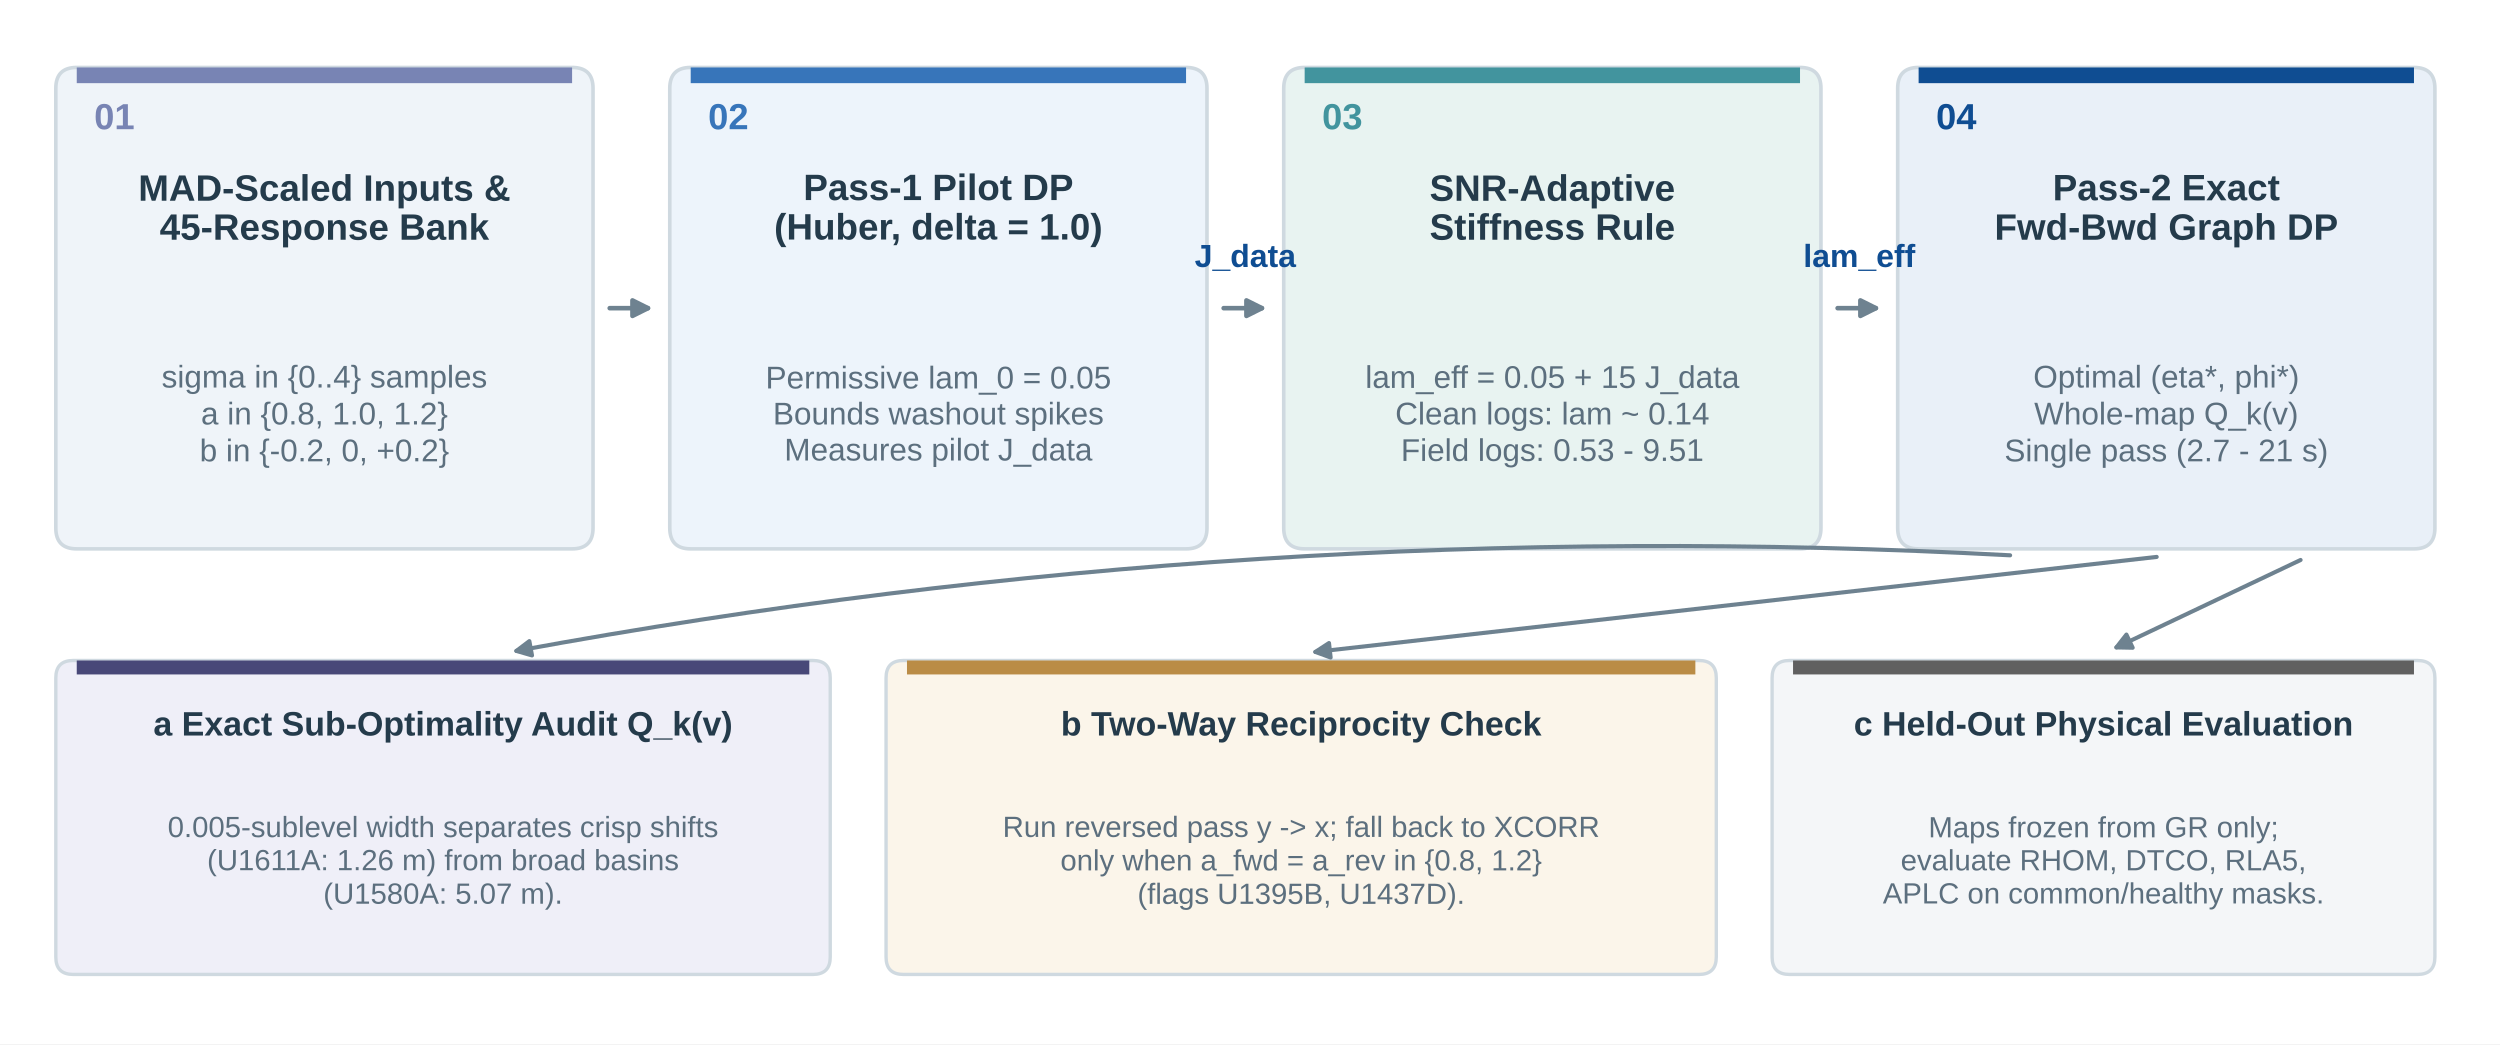
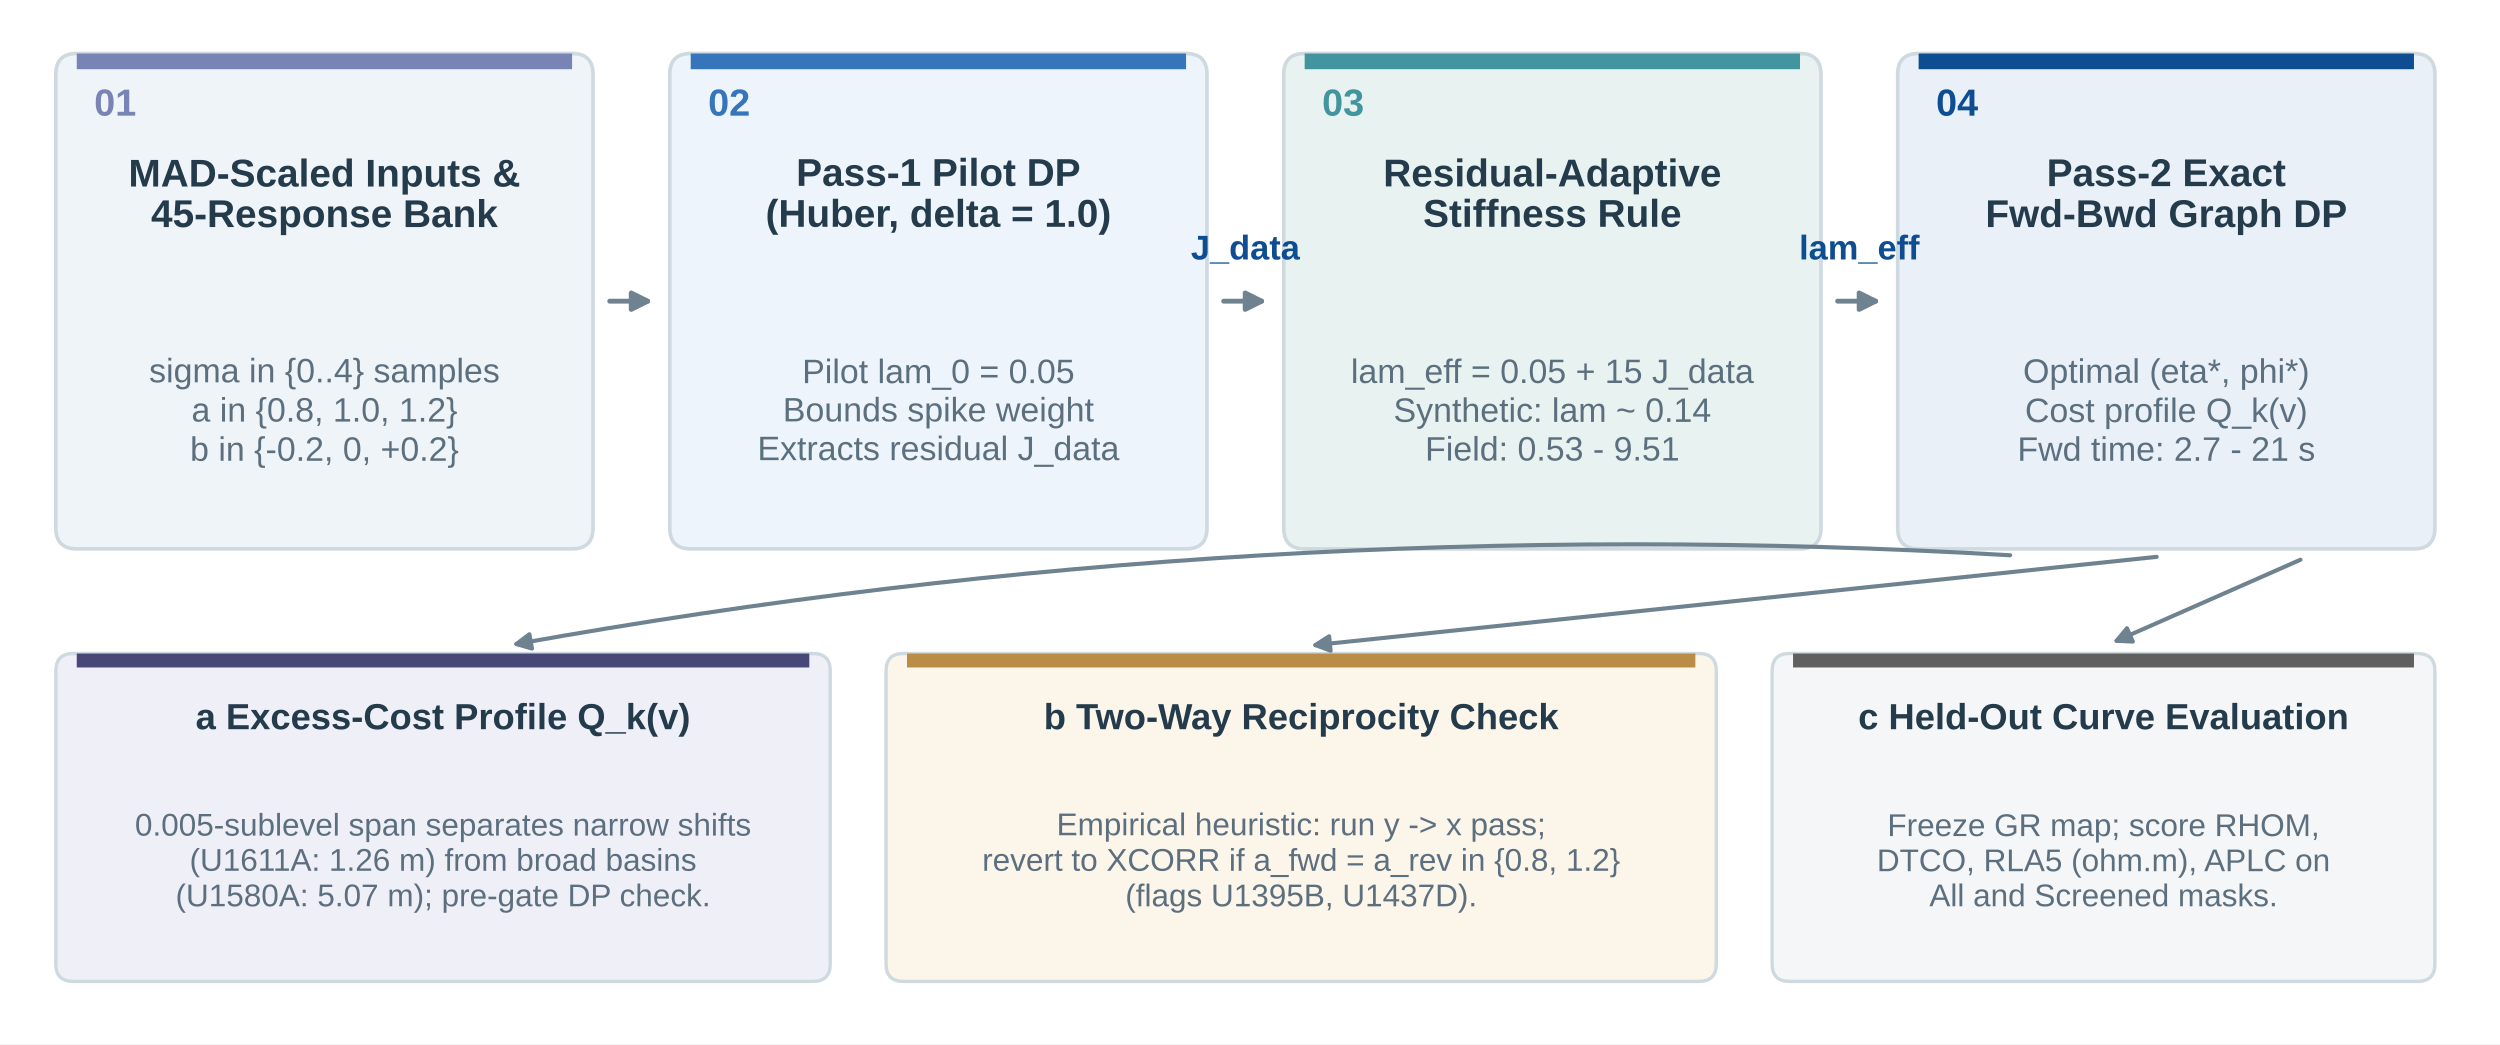
<svg xmlns="http://www.w3.org/2000/svg" width="515.996pt" height="215.524pt" viewBox="0 0 515.996 215.524" version="1.1">
  <defs>
    <style type="text/css">*{stroke-linejoin: round; stroke-linecap: butt}</style>
  </defs>
  <g id="figure_1">
    <g id="patch_1">
      <path d="M 0 215.524  L 515.996 215.524  L 515.996 -0  L 0 -0  z " style="fill: #ffffff" />
    </g>
    <g id="axes_1">
      <g id="patch_2">
-         <path d="M 15.84 113.284  L 118.08 113.284  Q 122.4 113.284 122.4 108.964  L 122.4 18.244  Q 122.4 13.924 118.08 13.924  L 15.84 13.924  Q 11.52 13.924 11.52 18.244  L 11.52 108.964  Q 11.52 113.284 15.84 113.284  z " clip-path="url(#p564056e5b4)" style="fill: #eff4f9; stroke: #cfd9e0; stroke-width: 0.75; stroke-linejoin: miter" />
+         <path d="M 15.84 113.284  L 118.08 113.284  Q 122.4 113.284 122.4 108.964  L 122.4 15.364  Q 122.4 11.044 118.08 11.044  L 15.84 11.044  Q 11.52 11.044 11.52 15.364  L 11.52 108.964  Q 11.52 113.284 15.84 113.284  z " clip-path="url(#pa4e9551bb5)" style="fill: #eff4f9; stroke: #cfd9e0; stroke-width: 0.75; stroke-linejoin: miter" />
      </g>
      <g id="patch_3">
-         <path d="M 142.56 113.284  L 244.8 113.284  Q 249.12 113.284 249.12 108.964  L 249.12 18.244  Q 249.12 13.924 244.8 13.924  L 142.56 13.924  Q 138.24 13.924 138.24 18.244  L 138.24 108.964  Q 138.24 113.284 142.56 113.284  z " clip-path="url(#p564056e5b4)" style="fill: #edf4fb; stroke: #cfd9e0; stroke-width: 0.75; stroke-linejoin: miter" />
+         <path d="M 142.56 113.284  L 244.8 113.284  Q 249.12 113.284 249.12 108.964  L 249.12 15.364  Q 249.12 11.044 244.8 11.044  L 142.56 11.044  Q 138.24 11.044 138.24 15.364  L 138.24 108.964  Q 138.24 113.284 142.56 113.284  z " clip-path="url(#pa4e9551bb5)" style="fill: #edf4fb; stroke: #cfd9e0; stroke-width: 0.75; stroke-linejoin: miter" />
      </g>
      <g id="patch_4">
-         <path d="M 269.28 113.284  L 371.52 113.284  Q 375.84 113.284 375.84 108.964  L 375.84 18.244  Q 375.84 13.924 371.52 13.924  L 269.28 13.924  Q 264.96 13.924 264.96 18.244  L 264.96 108.964  Q 264.96 113.284 269.28 113.284  z " clip-path="url(#p564056e5b4)" style="fill: #e8f3f1; stroke: #cfd9e0; stroke-width: 0.75; stroke-linejoin: miter" />
+         <path d="M 269.28 113.284  L 371.52 113.284  Q 375.84 113.284 375.84 108.964  L 375.84 15.364  Q 375.84 11.044 371.52 11.044  L 269.28 11.044  Q 264.96 11.044 264.96 15.364  L 264.96 108.964  Q 264.96 113.284 269.28 113.284  z " clip-path="url(#pa4e9551bb5)" style="fill: #e8f3f1; stroke: #cfd9e0; stroke-width: 0.75; stroke-linejoin: miter" />
      </g>
      <g id="patch_5">
-         <path d="M 396 113.284  L 498.24 113.284  Q 502.56 113.284 502.56 108.964  L 502.56 18.244  Q 502.56 13.924 498.24 13.924  L 396 13.924  Q 391.68 13.924 391.68 18.244  L 391.68 108.964  Q 391.68 113.284 396 113.284  z " clip-path="url(#p564056e5b4)" style="fill: #e9f0f8; stroke: #cfd9e0; stroke-width: 0.75; stroke-linejoin: miter" />
+         <path d="M 396 113.284  L 498.24 113.284  Q 502.56 113.284 502.56 108.964  L 502.56 15.364  Q 502.56 11.044 498.24 11.044  L 396 11.044  Q 391.68 11.044 391.68 15.364  L 391.68 108.964  Q 391.68 113.284 396 113.284  z " clip-path="url(#pa4e9551bb5)" style="fill: #e9f0f8; stroke: #cfd9e0; stroke-width: 0.75; stroke-linejoin: miter" />
      </g>
      <g id="patch_6">
-         <path d="M 125.843 63.604  Q 130.322 63.604 133.74 63.604  " clip-path="url(#p564056e5b4)" style="fill: none; stroke: #6e8290; stroke-width: 0.95; stroke-linecap: round" />
-         <path d="M 130.54 62.004  L 133.74 63.604  L 130.54 65.204  z " clip-path="url(#p564056e5b4)" style="fill: #6e8290; stroke: #6e8290; stroke-width: 0.95; stroke-linecap: round" />
+         <path d="M 125.843 62.164  Q 130.322 62.164 133.684 62.164  " clip-path="url(#pa4e9551bb5)" style="fill: none; stroke: #6e8290; stroke-linecap: round" />
+         <path d="M 130.284 60.464  L 133.684 62.164  L 130.284 63.864  z " clip-path="url(#pa4e9551bb5)" style="fill: #6e8290; stroke: #6e8290; stroke-linecap: round" />
      </g>
      <g id="patch_7">
-         <path d="M 252.563 63.604  Q 257.042 63.604 260.46 63.604  " clip-path="url(#p564056e5b4)" style="fill: none; stroke: #6e8290; stroke-width: 0.95; stroke-linecap: round" />
-         <path d="M 257.26 62.004  L 260.46 63.604  L 257.26 65.204  z " clip-path="url(#p564056e5b4)" style="fill: #6e8290; stroke: #6e8290; stroke-width: 0.95; stroke-linecap: round" />
+         <path d="M 252.563 62.164  Q 257.042 62.164 260.404 62.164  " clip-path="url(#pa4e9551bb5)" style="fill: none; stroke: #6e8290; stroke-linecap: round" />
+         <path d="M 257.004 60.464  L 260.404 62.164  L 257.004 63.864  z " clip-path="url(#pa4e9551bb5)" style="fill: #6e8290; stroke: #6e8290; stroke-linecap: round" />
      </g>
      <g id="patch_8">
-         <path d="M 379.283 63.604  Q 383.762 63.604 387.18 63.604  " clip-path="url(#p564056e5b4)" style="fill: none; stroke: #6e8290; stroke-width: 0.95; stroke-linecap: round" />
-         <path d="M 383.98 62.004  L 387.18 63.604  L 383.98 65.204  z " clip-path="url(#p564056e5b4)" style="fill: #6e8290; stroke: #6e8290; stroke-width: 0.95; stroke-linecap: round" />
+         <path d="M 379.283 62.164  Q 383.762 62.164 387.124 62.164  " clip-path="url(#pa4e9551bb5)" style="fill: none; stroke: #6e8290; stroke-linecap: round" />
+         <path d="M 383.724 60.464  L 387.124 62.164  L 383.724 63.864  z " clip-path="url(#pa4e9551bb5)" style="fill: #6e8290; stroke: #6e8290; stroke-linecap: round" />
      </g>
      <g id="patch_9">
-         <path d="M 15.12 201.124  L 167.76 201.124  Q 171.36 201.124 171.36 197.524  L 171.36 139.924  Q 171.36 136.324 167.76 136.324  L 15.12 136.324  Q 11.52 136.324 11.52 139.924  L 11.52 197.524  Q 11.52 201.124 15.12 201.124  z " clip-path="url(#p564056e5b4)" style="fill: #efeff8; stroke: #cfd9e0; stroke-width: 0.7; stroke-linejoin: miter" />
+         <path d="M 15.12 202.564  L 167.76 202.564  Q 171.36 202.564 171.36 198.964  L 171.36 138.484  Q 171.36 134.884 167.76 134.884  L 15.12 134.884  Q 11.52 134.884 11.52 138.484  L 11.52 198.964  Q 11.52 202.564 15.12 202.564  z " clip-path="url(#pa4e9551bb5)" style="fill: #efeff8; stroke: #cfd9e0; stroke-width: 0.7; stroke-linejoin: miter" />
      </g>
      <g id="patch_10">
-         <path d="M 186.48 201.124  L 350.64 201.124  Q 354.24 201.124 354.24 197.524  L 354.24 139.924  Q 354.24 136.324 350.64 136.324  L 186.48 136.324  Q 182.88 136.324 182.88 139.924  L 182.88 197.524  Q 182.88 201.124 186.48 201.124  z " clip-path="url(#p564056e5b4)" style="fill: #fbf5ea; stroke: #cfd9e0; stroke-width: 0.7; stroke-linejoin: miter" />
+         <path d="M 186.48 202.564  L 350.64 202.564  Q 354.24 202.564 354.24 198.964  L 354.24 138.484  Q 354.24 134.884 350.64 134.884  L 186.48 134.884  Q 182.88 134.884 182.88 138.484  L 182.88 198.964  Q 182.88 202.564 186.48 202.564  z " clip-path="url(#pa4e9551bb5)" style="fill: #fbf5ea; stroke: #cfd9e0; stroke-width: 0.7; stroke-linejoin: miter" />
      </g>
      <g id="patch_11">
-         <path d="M 369.36 201.124  L 498.96 201.124  Q 502.56 201.124 502.56 197.524  L 502.56 139.924  Q 502.56 136.324 498.96 136.324  L 369.36 136.324  Q 365.76 136.324 365.76 139.924  L 365.76 197.524  Q 365.76 201.124 369.36 201.124  z " clip-path="url(#p564056e5b4)" style="fill: #f4f6f8; stroke: #cfd9e0; stroke-width: 0.7; stroke-linejoin: miter" />
+         <path d="M 369.36 202.564  L 498.96 202.564  Q 502.56 202.564 502.56 198.964  L 502.56 138.484  Q 502.56 134.884 498.96 134.884  L 369.36 134.884  Q 365.76 134.884 365.76 138.484  L 365.76 198.964  Q 365.76 202.564 369.36 202.564  z " clip-path="url(#pa4e9551bb5)" style="fill: #f4f6f8; stroke: #cfd9e0; stroke-width: 0.7; stroke-linejoin: miter" />
      </g>
      <g id="patch_12">
-         <path d="M 414.881 114.615  Q 259.084 106.248 106.58 134.348  " clip-path="url(#p564056e5b4)" style="fill: none; stroke: #6e8290; stroke-width: 0.85; stroke-linecap: round" />
-         <path d="M 109.802 135.28  L 106.58 134.348  L 109.258 132.329  z " clip-path="url(#p564056e5b4)" style="fill: #6e8290; stroke: #6e8290; stroke-width: 0.85; stroke-linecap: round" />
+         <path d="M 414.883 114.606  Q 259.169 105.528 106.582 132.921  " clip-path="url(#pa4e9551bb5)" style="fill: none; stroke: #6e8290; stroke-width: 0.85; stroke-linecap: round" />
+         <path d="M 109.799 133.868  L 106.582 132.921  L 109.269 130.915  z " clip-path="url(#pa4e9551bb5)" style="fill: #6e8290; stroke: #6e8290; stroke-width: 0.85; stroke-linecap: round" />
      </g>
      <g id="patch_13">
-         <path d="M 445.134 114.948  Q 357.84 124.804 271.49 134.553  " clip-path="url(#p564056e5b4)" style="fill: none; stroke: #6e8290; stroke-width: 0.85; stroke-linecap: round" />
-         <path d="M 274.639 135.707  L 271.49 134.553  L 274.303 132.726  z " clip-path="url(#p564056e5b4)" style="fill: #6e8290; stroke: #6e8290; stroke-width: 0.85; stroke-linecap: round" />
+         <path d="M 445.128 114.933  Q 357.84 124.084 271.496 133.136  " clip-path="url(#pa4e9551bb5)" style="fill: none; stroke: #6e8290; stroke-width: 0.85; stroke-linecap: round" />
+         <path d="M 274.636 134.315  L 271.496 133.136  L 274.323 131.331  z " clip-path="url(#pa4e9551bb5)" style="fill: #6e8290; stroke: #6e8290; stroke-width: 0.85; stroke-linecap: round" />
      </g>
      <g id="patch_14">
-         <path d="M 474.833 115.581  Q 455.399 124.804 436.823 133.62  " clip-path="url(#p564056e5b4)" style="fill: none; stroke: #6e8290; stroke-width: 0.85; stroke-linecap: round" />
-         <path d="M 440.177 133.689  L 436.823 133.62  L 438.89 130.978  z " clip-path="url(#p564056e5b4)" style="fill: #6e8290; stroke: #6e8290; stroke-width: 0.85; stroke-linecap: round" />
+         <path d="M 474.812 115.529  Q 455.4 124.084 436.858 132.255  " clip-path="url(#pa4e9551bb5)" style="fill: none; stroke: #6e8290; stroke-width: 0.85; stroke-linecap: round" />
+         <path d="M 440.208 132.418  L 436.858 132.255  L 438.999 129.672  z " clip-path="url(#pa4e9551bb5)" style="fill: #6e8290; stroke: #6e8290; stroke-width: 0.85; stroke-linecap: round" />
      </g>
      <g id="patch_15">
-         <path d="M 15.84 17.164  L 118.08 17.164  L 118.08 13.924  L 15.84 13.924  z " clip-path="url(#p564056e5b4)" style="fill: #7884b4" />
+         <path d="M 15.84 14.284  L 118.08 14.284  L 118.08 11.044  L 15.84 11.044  z " clip-path="url(#pa4e9551bb5)" style="fill: #7884b4" />
      </g>
      <g id="patch_16">
-         <path d="M 142.56 17.164  L 244.8 17.164  L 244.8 13.924  L 142.56 13.924  z " clip-path="url(#p564056e5b4)" style="fill: #3775ba" />
+         <path d="M 142.56 14.284  L 244.8 14.284  L 244.8 11.044  L 142.56 11.044  z " clip-path="url(#pa4e9551bb5)" style="fill: #3775ba" />
      </g>
      <g id="patch_17">
-         <path d="M 269.28 17.164  L 371.52 17.164  L 371.52 13.924  L 269.28 13.924  z " clip-path="url(#p564056e5b4)" style="fill: #42949e" />
+         <path d="M 269.28 14.284  L 371.52 14.284  L 371.52 11.044  L 269.28 11.044  z " clip-path="url(#pa4e9551bb5)" style="fill: #42949e" />
      </g>
      <g id="patch_18">
-         <path d="M 396 17.164  L 498.24 17.164  L 498.24 13.924  L 396 13.924  z " clip-path="url(#p564056e5b4)" style="fill: #0f4d92" />
+         <path d="M 396 14.284  L 498.24 14.284  L 498.24 11.044  L 396 11.044  z " clip-path="url(#pa4e9551bb5)" style="fill: #0f4d92" />
      </g>
      <g id="patch_19">
-         <path d="M 15.84 139.204  L 167.04 139.204  L 167.04 136.324  L 15.84 136.324  z " clip-path="url(#p564056e5b4)" style="fill: #484878" />
+         <path d="M 15.84 137.764  L 167.04 137.764  L 167.04 134.884  L 15.84 134.884  z " clip-path="url(#pa4e9551bb5)" style="fill: #484878" />
      </g>
      <g id="patch_20">
-         <path d="M 187.2 139.204  L 349.92 139.204  L 349.92 136.324  L 187.2 136.324  z " clip-path="url(#p564056e5b4)" style="fill: #ba8c46" />
+         <path d="M 187.2 137.764  L 349.92 137.764  L 349.92 134.884  L 187.2 134.884  z " clip-path="url(#pa4e9551bb5)" style="fill: #ba8c46" />
      </g>
      <g id="patch_21">
-         <path d="M 370.08 139.204  L 498.24 139.204  L 498.24 136.324  L 370.08 136.324  z " clip-path="url(#p564056e5b4)" style="fill: #606060" />
+         <path d="M 370.08 137.764  L 498.24 137.764  L 498.24 134.884  L 370.08 134.884  z " clip-path="url(#pa4e9551bb5)" style="fill: #606060" />
      </g>
      <g id="text_1">
-         <text style="font-weight: 700; font-size: 7.5px; font-family: 'Arial', 'DejaVu Sans', 'Liberation Sans', sans-serif; text-anchor: start; fill: #7884b4" x="19.44" y="26.668" transform="rotate(-0 19.44 26.66792)">01</text>
+         <text style="font-weight: 700; font-size: 7.8px; font-family: 'Arial', 'DejaVu Sans', 'Liberation Sans', sans-serif; text-anchor: start; fill: #7884b4" x="19.44" y="23.866" transform="rotate(-0 19.44 23.86569)">01</text>
      </g>
      <g id="text_2">
-         <text style="font-weight: 700; font-size: 7.6px; font-family: 'Arial', 'DejaVu Sans', 'Liberation Sans', sans-serif; fill: #243b4b" transform="translate(28.53725 41.43275)">MAD-Scaled Inputs &amp;</text>
-         <text style="font-weight: 700; font-size: 7.6px; font-family: 'Arial', 'DejaVu Sans', 'Liberation Sans', sans-serif; fill: #243b4b" transform="translate(32.96128 49.48756)">45-Response Bank</text>
+         <text style="font-weight: 700; font-size: 8px; font-family: 'Arial', 'DejaVu Sans', 'Liberation Sans', sans-serif; fill: #243b4b" transform="translate(26.515 38.5044)">MAD-Scaled Inputs &amp;</text>
+         <text style="font-weight: 700; font-size: 8px; font-family: 'Arial', 'DejaVu Sans', 'Liberation Sans', sans-serif; fill: #243b4b" transform="translate(31.17188 46.86816)">45-Response Bank</text>
      </g>
      <g id="text_3">
-         <text style="font-size: 6.5px; font-family: 'Arial', 'DejaVu Sans', 'Liberation Sans', sans-serif; fill: #5c6f7e" transform="translate(33.36008 79.99164)">sigma in {0..4} samples</text>
-         <text style="font-size: 6.5px; font-family: 'Arial', 'DejaVu Sans', 'Liberation Sans', sans-serif; fill: #5c6f7e" transform="translate(41.48203 87.60565)">a in {0.8, 1.0, 1.2}</text>
-         <text style="font-size: 6.5px; font-family: 'Arial', 'DejaVu Sans', 'Liberation Sans', sans-serif; fill: #5c6f7e" transform="translate(41.21187 95.21967)">b in {-0.2, 0, +0.2}</text>
+         <text style="font-size: 7px; font-family: 'Arial', 'DejaVu Sans', 'Liberation Sans', sans-serif; fill: #5c6f7e" transform="translate(30.77547 78.91723)">sigma in {0..4} samples</text>
+         <text style="font-size: 7px; font-family: 'Arial', 'DejaVu Sans', 'Liberation Sans', sans-serif; fill: #5c6f7e" transform="translate(39.52219 87.01503)">a in {0.8, 1.0, 1.2}</text>
+         <text style="font-size: 7px; font-family: 'Arial', 'DejaVu Sans', 'Liberation Sans', sans-serif; fill: #5c6f7e" transform="translate(39.23125 95.11283)">b in {-0.2, 0, +0.2}</text>
      </g>
      <g id="text_4">
-         <text style="font-weight: 700; font-size: 7.5px; font-family: 'Arial', 'DejaVu Sans', 'Liberation Sans', sans-serif; text-anchor: start; fill: #3775ba" x="146.16" y="26.668" transform="rotate(-0 146.16 26.66792)">02</text>
+         <text style="font-weight: 700; font-size: 7.8px; font-family: 'Arial', 'DejaVu Sans', 'Liberation Sans', sans-serif; text-anchor: start; fill: #3775ba" x="146.16" y="23.866" transform="rotate(-0 146.16 23.86569)">02</text>
      </g>
      <g id="text_5">
-         <text style="font-weight: 700; font-size: 7.6px; font-family: 'Arial', 'DejaVu Sans', 'Liberation Sans', sans-serif; fill: #243b4b" transform="translate(165.8046 41.29452)">Pass-1 Pilot DP</text>
-         <text style="font-weight: 700; font-size: 7.6px; font-family: 'Arial', 'DejaVu Sans', 'Liberation Sans', sans-serif; fill: #243b4b" transform="translate(159.7876 49.43341)">(Huber, delta = 1.0)</text>
+         <text style="font-weight: 700; font-size: 8px; font-family: 'Arial', 'DejaVu Sans', 'Liberation Sans', sans-serif; fill: #243b4b" transform="translate(164.3375 38.35964)">Pass-1 Pilot DP</text>
+         <text style="font-weight: 700; font-size: 8px; font-family: 'Arial', 'DejaVu Sans', 'Liberation Sans', sans-serif; fill: #243b4b" transform="translate(158.0037 46.81042)">(Huber, delta = 1.0)</text>
      </g>
      <g id="text_6">
-         <text style="font-size: 6.5px; font-family: 'Arial', 'DejaVu Sans', 'Liberation Sans', sans-serif; fill: #5c6f7e" transform="translate(158.0062 80.1805)">Permissive lam_0 = 0.05</text>
-         <text style="font-size: 6.5px; font-family: 'Arial', 'DejaVu Sans', 'Liberation Sans', sans-serif; fill: #5c6f7e" transform="translate(159.5362 87.61378)">Bounds washout spikes</text>
-         <text style="font-size: 6.5px; font-family: 'Arial', 'DejaVu Sans', 'Liberation Sans', sans-serif; fill: #5c6f7e" transform="translate(161.8869 95.04706)">Measures pilot J_data</text>
+         <text style="font-size: 7px; font-family: 'Arial', 'DejaVu Sans', 'Liberation Sans', sans-serif; fill: #5c6f7e" transform="translate(165.5668 79.07791)">Pilot lam_0 = 0.05</text>
+         <text style="font-size: 7px; font-family: 'Arial', 'DejaVu Sans', 'Liberation Sans', sans-serif; fill: #5c6f7e" transform="translate(161.5784 86.98276)">Bounds spike weight</text>
+         <text style="font-size: 7px; font-family: 'Arial', 'DejaVu Sans', 'Liberation Sans', sans-serif; fill: #5c6f7e" transform="translate(156.3306 94.96966)">Extracts residual J_data</text>
      </g>
      <g id="text_7">
-         <text style="font-weight: 700; font-size: 7.5px; font-family: 'Arial', 'DejaVu Sans', 'Liberation Sans', sans-serif; text-anchor: start; fill: #42949e" x="272.88" y="26.668" transform="rotate(-0 272.88 26.66792)">03</text>
+         <text style="font-weight: 700; font-size: 7.8px; font-family: 'Arial', 'DejaVu Sans', 'Liberation Sans', sans-serif; text-anchor: start; fill: #42949e" x="272.88" y="23.866" transform="rotate(-0 272.88 23.86569)">03</text>
      </g>
      <g id="text_8">
-         <text style="font-weight: 700; font-size: 7.6px; font-family: 'Arial', 'DejaVu Sans', 'Liberation Sans', sans-serif; fill: #243b4b" transform="translate(295.0647 41.44629)">SNR-Adaptive</text>
-         <text style="font-weight: 700; font-size: 7.6px; font-family: 'Arial', 'DejaVu Sans', 'Liberation Sans', sans-serif; fill: #243b4b" transform="translate(295.0635 49.47402)">Stiffness Rule</text>
+         <text style="font-weight: 700; font-size: 8px; font-family: 'Arial', 'DejaVu Sans', 'Liberation Sans', sans-serif; fill: #243b4b" transform="translate(285.5063 38.46967)">Residual-Adaptive</text>
+         <text style="font-weight: 700; font-size: 8px; font-family: 'Arial', 'DejaVu Sans', 'Liberation Sans', sans-serif; fill: #243b4b" transform="translate(293.73 46.80539)">Stiffness Rule</text>
      </g>
      <g id="text_9">
-         <text style="font-size: 6.5px; font-family: 'Arial', 'DejaVu Sans', 'Liberation Sans', sans-serif; fill: #5c6f7e" transform="translate(281.7925 80.06927)">lam_eff = 0.05 + 15 J_data</text>
-         <text style="font-size: 6.5px; font-family: 'Arial', 'DejaVu Sans', 'Liberation Sans', sans-serif; fill: #5c6f7e" transform="translate(287.9731 87.60712)">Clean logs: lam ~ 0.14</text>
-         <text style="font-size: 6.5px; font-family: 'Arial', 'DejaVu Sans', 'Liberation Sans', sans-serif; fill: #5c6f7e" transform="translate(289.1482 95.14204)">Field logs: 0.53 - 9.51</text>
+         <text style="font-size: 7px; font-family: 'Arial', 'DejaVu Sans', 'Liberation Sans', sans-serif; fill: #5c6f7e" transform="translate(278.8227 79.05472)">lam_eff = 0.05 + 15 J_data</text>
+         <text style="font-size: 7px; font-family: 'Arial', 'DejaVu Sans', 'Liberation Sans', sans-serif; fill: #5c6f7e" transform="translate(287.6198 87.07048)">Synthetic: lam ~ 0.14</text>
+         <text style="font-size: 7px; font-family: 'Arial', 'DejaVu Sans', 'Liberation Sans', sans-serif; fill: #5c6f7e" transform="translate(294.1369 95.05737)">Field: 0.53 - 9.51</text>
      </g>
      <g id="text_10">
-         <text style="font-weight: 700; font-size: 7.5px; font-family: 'Arial', 'DejaVu Sans', 'Liberation Sans', sans-serif; text-anchor: start; fill: #0f4d92" x="399.6" y="26.668" transform="rotate(-0 399.6 26.66792)">04</text>
+         <text style="font-weight: 700; font-size: 7.8px; font-family: 'Arial', 'DejaVu Sans', 'Liberation Sans', sans-serif; text-anchor: start; fill: #0f4d92" x="399.6" y="23.866" transform="rotate(-0 399.6 23.86569)">04</text>
      </g>
      <g id="text_11">
-         <text style="font-weight: 700; font-size: 7.6px; font-family: 'Arial', 'DejaVu Sans', 'Liberation Sans', sans-serif; fill: #243b4b" transform="translate(423.6722 41.3444)">Pass-2 Exact</text>
-         <text style="font-weight: 700; font-size: 7.6px; font-family: 'Arial', 'DejaVu Sans', 'Liberation Sans', sans-serif; fill: #243b4b" transform="translate(411.6559 49.48329)">Fwd-Bwd Graph DP</text>
+         <text style="font-weight: 700; font-size: 8px; font-family: 'Arial', 'DejaVu Sans', 'Liberation Sans', sans-serif; fill: #243b4b" transform="translate(422.4381 38.41214)">Pass-2 Exact</text>
+         <text style="font-weight: 700; font-size: 8px; font-family: 'Arial', 'DejaVu Sans', 'Liberation Sans', sans-serif; fill: #243b4b" transform="translate(409.7894 46.86292)">Fwd-Bwd Graph DP</text>
      </g>
      <g id="text_12">
-         <text style="font-size: 6.5px; font-family: 'Arial', 'DejaVu Sans', 'Liberation Sans', sans-serif; fill: #5c6f7e" transform="translate(419.6661 79.99099)">Optimal (eta*, phi*)</text>
-         <text style="font-size: 6.5px; font-family: 'Arial', 'DejaVu Sans', 'Liberation Sans', sans-serif; fill: #5c6f7e" transform="translate(419.852 87.61037)">Whole-map Q_k(v)</text>
-         <text style="font-size: 6.5px; font-family: 'Arial', 'DejaVu Sans', 'Liberation Sans', sans-serif; fill: #5c6f7e" transform="translate(413.7034 95.22439)">Single pass (2.7 - 21 s)</text>
+         <text style="font-size: 7px; font-family: 'Arial', 'DejaVu Sans', 'Liberation Sans', sans-serif; fill: #5c6f7e" transform="translate(417.5543 79.01305)">Optimal (eta*, phi*)</text>
+         <text style="font-size: 7px; font-family: 'Arial', 'DejaVu Sans', 'Liberation Sans', sans-serif; fill: #5c6f7e" transform="translate(417.9475 87.11653)">Cost profile Q_k(v)</text>
+         <text style="font-size: 7px; font-family: 'Arial', 'DejaVu Sans', 'Liberation Sans', sans-serif; fill: #5c6f7e" transform="translate(416.3895 95.10342)">Fwd time: 2.7 - 21 s</text>
      </g>
      <g id="text_13">
-         <text style="font-weight: 700; font-size: 6.6px; font-family: 'Arial', 'DejaVu Sans', 'Liberation Sans', sans-serif; text-anchor: middle; fill: #0f4d92" x="257.04" y="55.098" transform="rotate(-0 257.04 55.09822)">J_data</text>
+         <text style="font-weight: 700; font-size: 7.1px; font-family: 'Arial', 'DejaVu Sans', 'Liberation Sans', sans-serif; text-anchor: middle; fill: #0f4d92" x="257.04" y="53.559" transform="rotate(-0 257.04 53.55931)">J_data</text>
      </g>
      <g id="text_14">
-         <text style="font-weight: 700; font-size: 6.6px; font-family: 'Arial', 'DejaVu Sans', 'Liberation Sans', sans-serif; text-anchor: middle; fill: #0f4d92" x="383.76" y="55.098" transform="rotate(-0 383.76 55.09822)">lam_eff</text>
+         <text style="font-weight: 700; font-size: 7.1px; font-family: 'Arial', 'DejaVu Sans', 'Liberation Sans', sans-serif; text-anchor: middle; fill: #0f4d92" x="383.76" y="53.559" transform="rotate(-0 383.76 53.55931)">lam_eff</text>
      </g>
      <g id="text_15">
-         <text style="font-weight: 700; font-size: 7px; font-family: 'Arial', 'DejaVu Sans', 'Liberation Sans', sans-serif; text-anchor: middle; fill: #243b4b" x="91.44" y="151.815" transform="rotate(-0 91.44 151.815)">a  Exact Sub-Optimality Audit Q_k(v)</text>
+         <text style="font-weight: 700; font-size: 7.5px; font-family: 'Arial', 'DejaVu Sans', 'Liberation Sans', sans-serif; text-anchor: middle; fill: #243b4b" x="91.44" y="150.504" transform="rotate(-0 91.44 150.5044)">a  Excess-Cost Profile Q_k(v)</text>
      </g>
      <g id="text_16">
-         <text style="font-size: 6.05px; font-family: 'Arial', 'DejaVu Sans', 'Liberation Sans', sans-serif; fill: #5c6f7e" transform="translate(34.61254 172.7739)">0.005-sublevel width separates crisp shifts</text>
-         <text style="font-size: 6.05px; font-family: 'Arial', 'DejaVu Sans', 'Liberation Sans', sans-serif; fill: #5c6f7e" transform="translate(42.73939 179.6138)">(U1611A: 1.26 m) from broad basins</text>
-         <text style="font-size: 6.05px; font-family: 'Arial', 'DejaVu Sans', 'Liberation Sans', sans-serif; fill: #5c6f7e" transform="translate(66.72622 186.5245)">(U1580A: 5.07 m).</text>
+         <text style="font-size: 6.5px; font-family: 'Arial', 'DejaVu Sans', 'Liberation Sans', sans-serif; fill: #5c6f7e" transform="translate(27.85375 172.4736)">0.005-sublevel span separates narrow shifts</text>
+         <text style="font-size: 6.5px; font-family: 'Arial', 'DejaVu Sans', 'Liberation Sans', sans-serif; fill: #5c6f7e" transform="translate(39.11703 179.7276)">(U1611A: 1.26 m) from broad basins</text>
+         <text style="font-size: 6.5px; font-family: 'Arial', 'DejaVu Sans', 'Liberation Sans', sans-serif; fill: #5c6f7e" transform="translate(36.22504 187.0577)">(U1580A: 5.07 m); pre-gate DP check.</text>
      </g>
      <g id="text_17">
-         <text style="font-weight: 700; font-size: 7px; font-family: 'Arial', 'DejaVu Sans', 'Liberation Sans', sans-serif; text-anchor: middle; fill: #243b4b" x="268.56" y="151.815" transform="rotate(-0 268.56 151.815)">b  Two-Way Reciprocity Check</text>
+         <text style="font-weight: 700; font-size: 7.5px; font-family: 'Arial', 'DejaVu Sans', 'Liberation Sans', sans-serif; text-anchor: middle; fill: #243b4b" x="268.56" y="150.504" transform="rotate(-0 268.56 150.5044)">b  Two-Way Reciprocity Check</text>
      </g>
      <g id="text_18">
-         <text style="font-size: 6.05px; font-family: 'Arial', 'DejaVu Sans', 'Liberation Sans', sans-serif; fill: #5c6f7e" transform="translate(206.9474 172.7404)">Run reversed pass y -&gt; x; fall back to XCORR</text>
-         <text style="font-size: 6.05px; font-family: 'Arial', 'DejaVu Sans', 'Liberation Sans', sans-serif; fill: #5c6f7e" transform="translate(218.8673 179.6511)">only when a_fwd = a_rev in {0.8, 1.2}</text>
-         <text style="font-size: 6.05px; font-family: 'Arial', 'DejaVu Sans', 'Liberation Sans', sans-serif; fill: #5c6f7e" transform="translate(234.7656 186.5618)">(flags U1395B, U1437D).</text>
+         <text style="font-size: 6.5px; font-family: 'Arial', 'DejaVu Sans', 'Liberation Sans', sans-serif; fill: #5c6f7e" transform="translate(218.0809 172.3934)">Empirical heuristic: run y -&gt; x pass;</text>
+         <text style="font-size: 6.5px; font-family: 'Arial', 'DejaVu Sans', 'Liberation Sans', sans-serif; fill: #5c6f7e" transform="translate(202.717 179.7286)">revert to XCORR if a_fwd = a_rev in {0.8, 1.2}</text>
+         <text style="font-size: 6.5px; font-family: 'Arial', 'DejaVu Sans', 'Liberation Sans', sans-serif; fill: #5c6f7e" transform="translate(232.2519 187.0587)">(flags U1395B, U1437D).</text>
      </g>
      <g id="text_19">
-         <text style="font-weight: 700; font-size: 7px; font-family: 'Arial', 'DejaVu Sans', 'Liberation Sans', sans-serif; text-anchor: middle; fill: #243b4b" x="434.16" y="151.815" transform="rotate(-0 434.16 151.815)">c  Held-Out Physical Evaluation</text>
+         <text style="font-weight: 700; font-size: 7.5px; font-family: 'Arial', 'DejaVu Sans', 'Liberation Sans', sans-serif; text-anchor: middle; fill: #243b4b" x="434.16" y="150.508" transform="rotate(-0 434.16 150.5079)">c  Held-Out Curve Evaluation</text>
      </g>
      <g id="text_20">
-         <text style="font-size: 6.05px; font-family: 'Arial', 'DejaVu Sans', 'Liberation Sans', sans-serif; fill: #5c6f7e" transform="translate(398.0188 172.8211)">Maps frozen from GR only;</text>
-         <text style="font-size: 6.05px; font-family: 'Arial', 'DejaVu Sans', 'Liberation Sans', sans-serif; fill: #5c6f7e" transform="translate(392.3035 179.6375)">evaluate RHOM, DTCO, RLA5,</text>
-         <text style="font-size: 6.05px; font-family: 'Arial', 'DejaVu Sans', 'Liberation Sans', sans-serif; fill: #5c6f7e" transform="translate(388.5997 186.4773)">APLC on common/healthy masks.</text>
+         <text style="font-size: 6.5px; font-family: 'Arial', 'DejaVu Sans', 'Liberation Sans', sans-serif; fill: #5c6f7e" transform="translate(389.5558 172.5611)">Freeze GR map; score RHOM,</text>
+         <text style="font-size: 6.5px; font-family: 'Arial', 'DejaVu Sans', 'Liberation Sans', sans-serif; fill: #5c6f7e" transform="translate(387.3839 179.8202)">DTCO, RLA5 (ohm.m), APLC on</text>
+         <text style="font-size: 6.5px; font-family: 'Arial', 'DejaVu Sans', 'Liberation Sans', sans-serif; fill: #5c6f7e" transform="translate(398.2135 187.0504)">All and Screened masks.</text>
      </g>
    </g>
  </g>
  <defs>
-     <clipPath id="p564056e5b4">
+     <clipPath id="pa4e9551bb5">
      <rect x="2.88" y="2.88" width="510.236" height="209.764" />
    </clipPath>
  </defs>
</svg>
